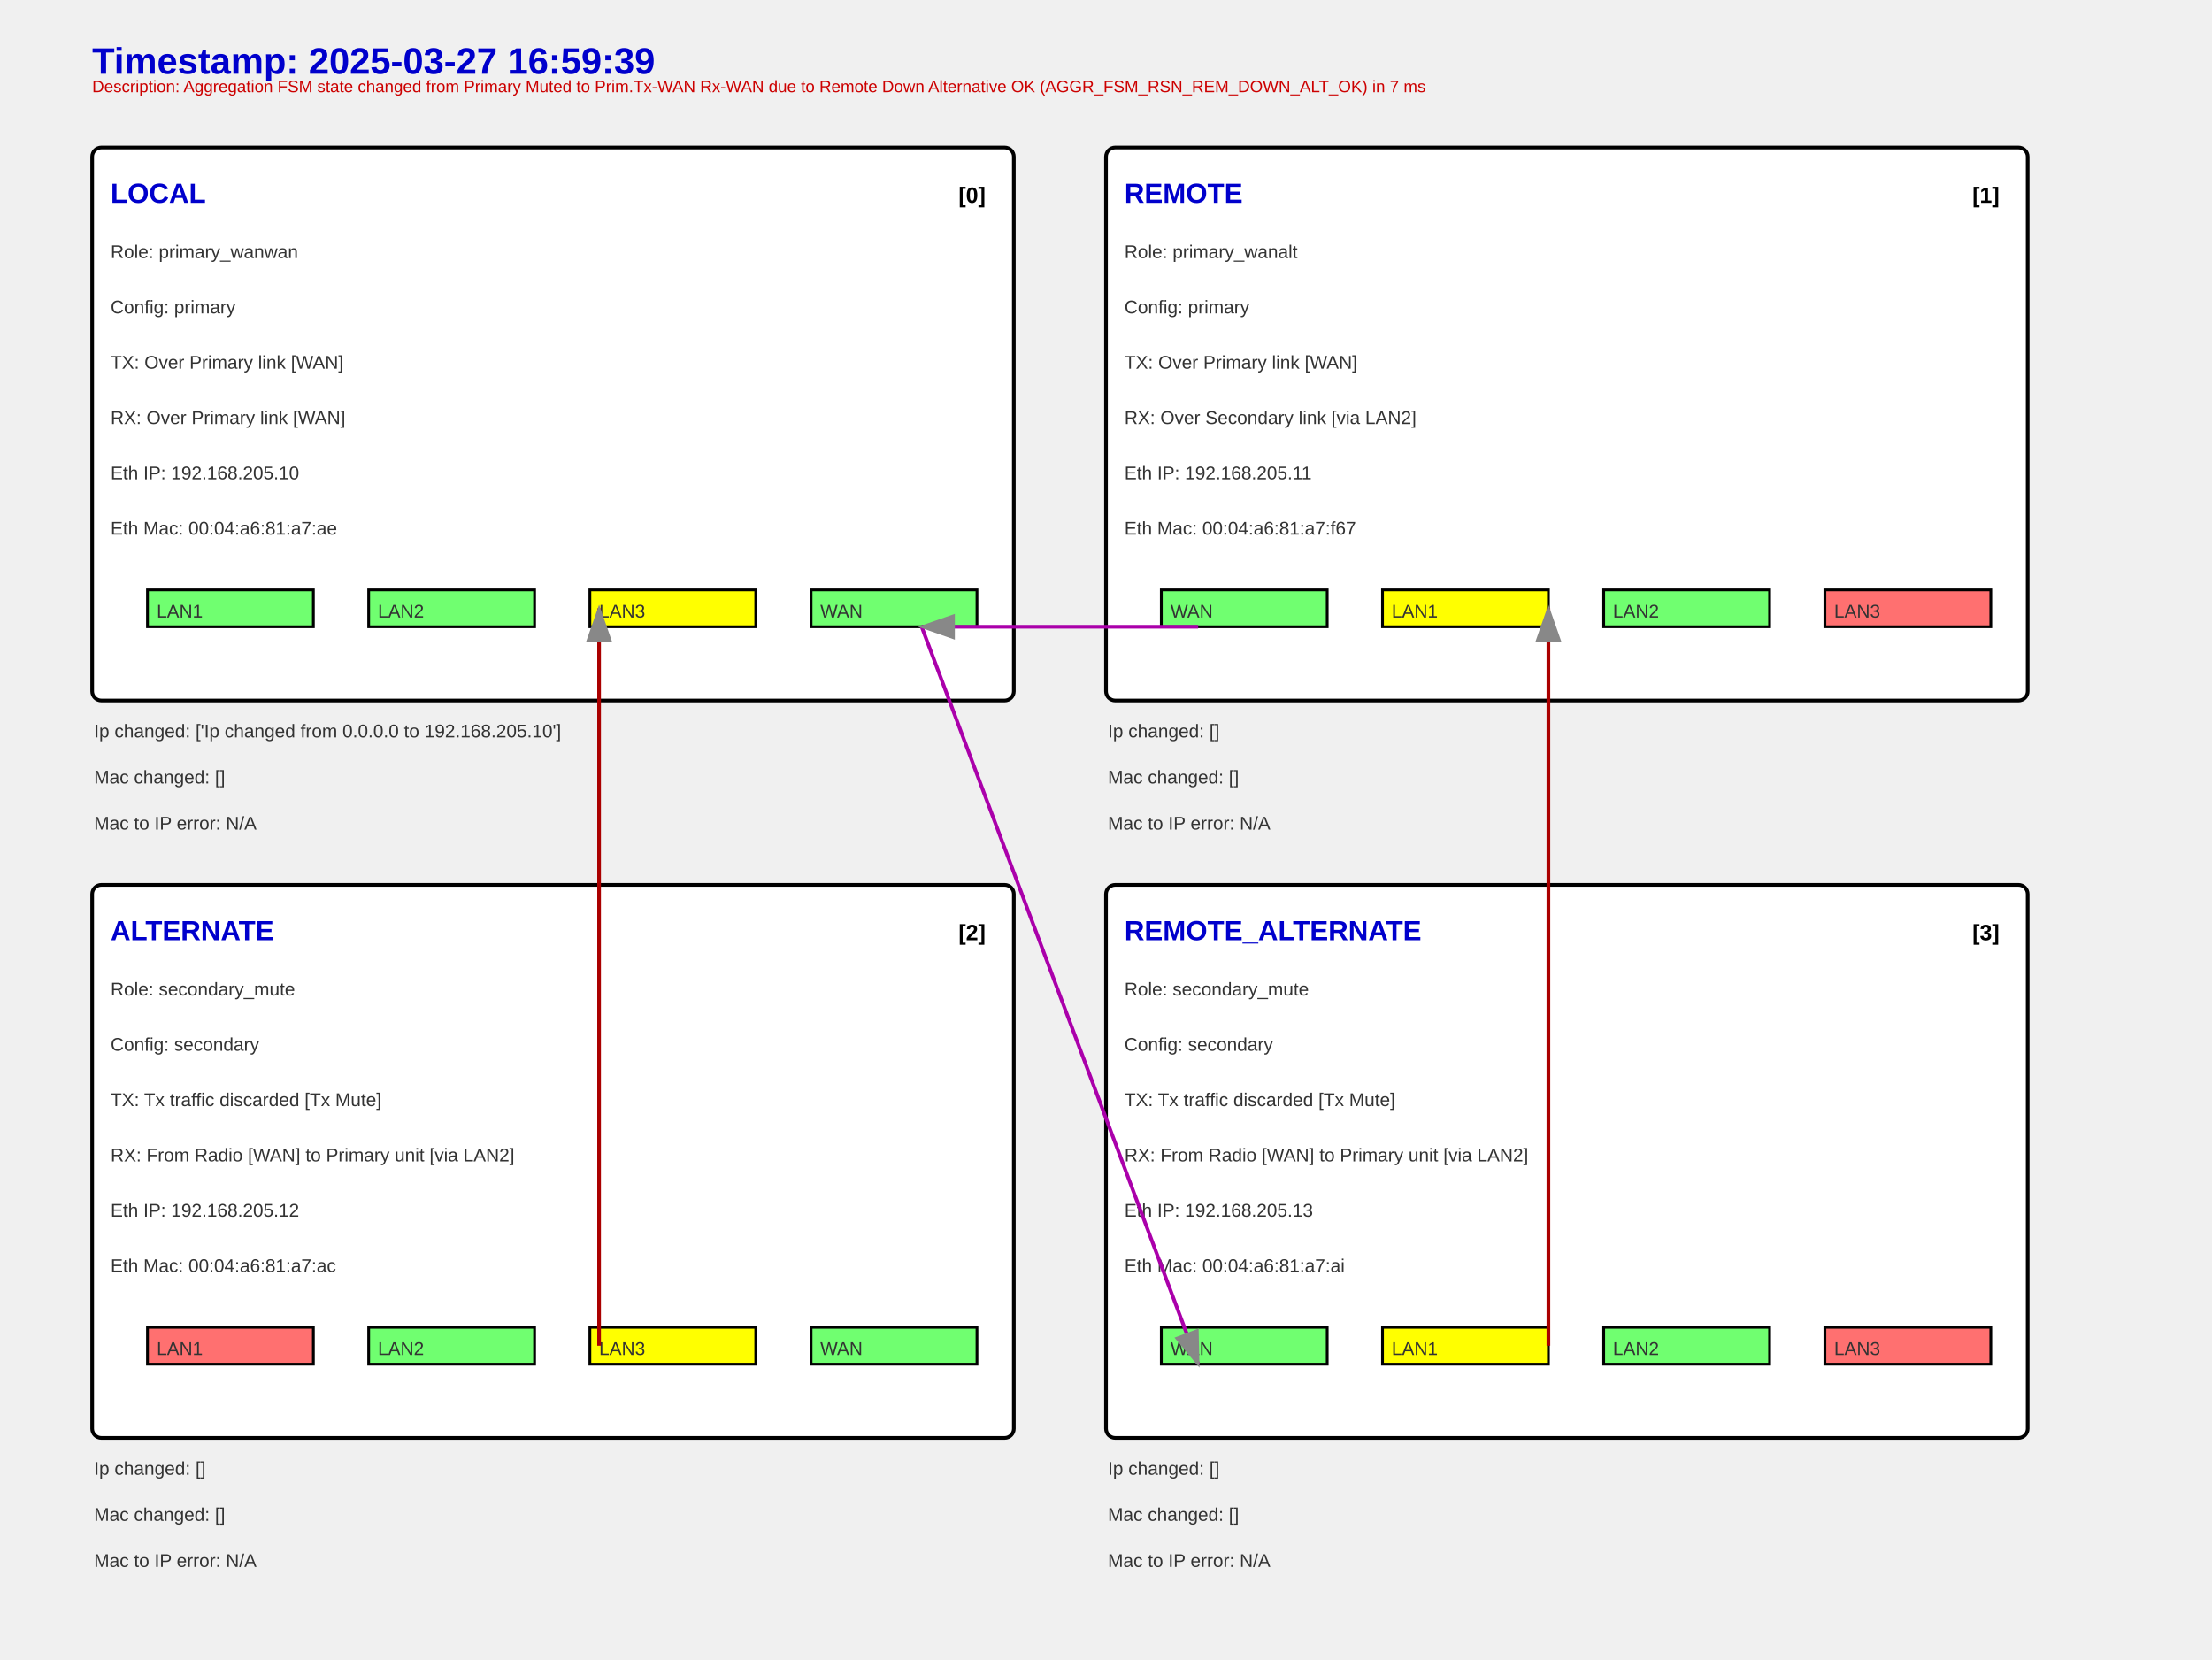
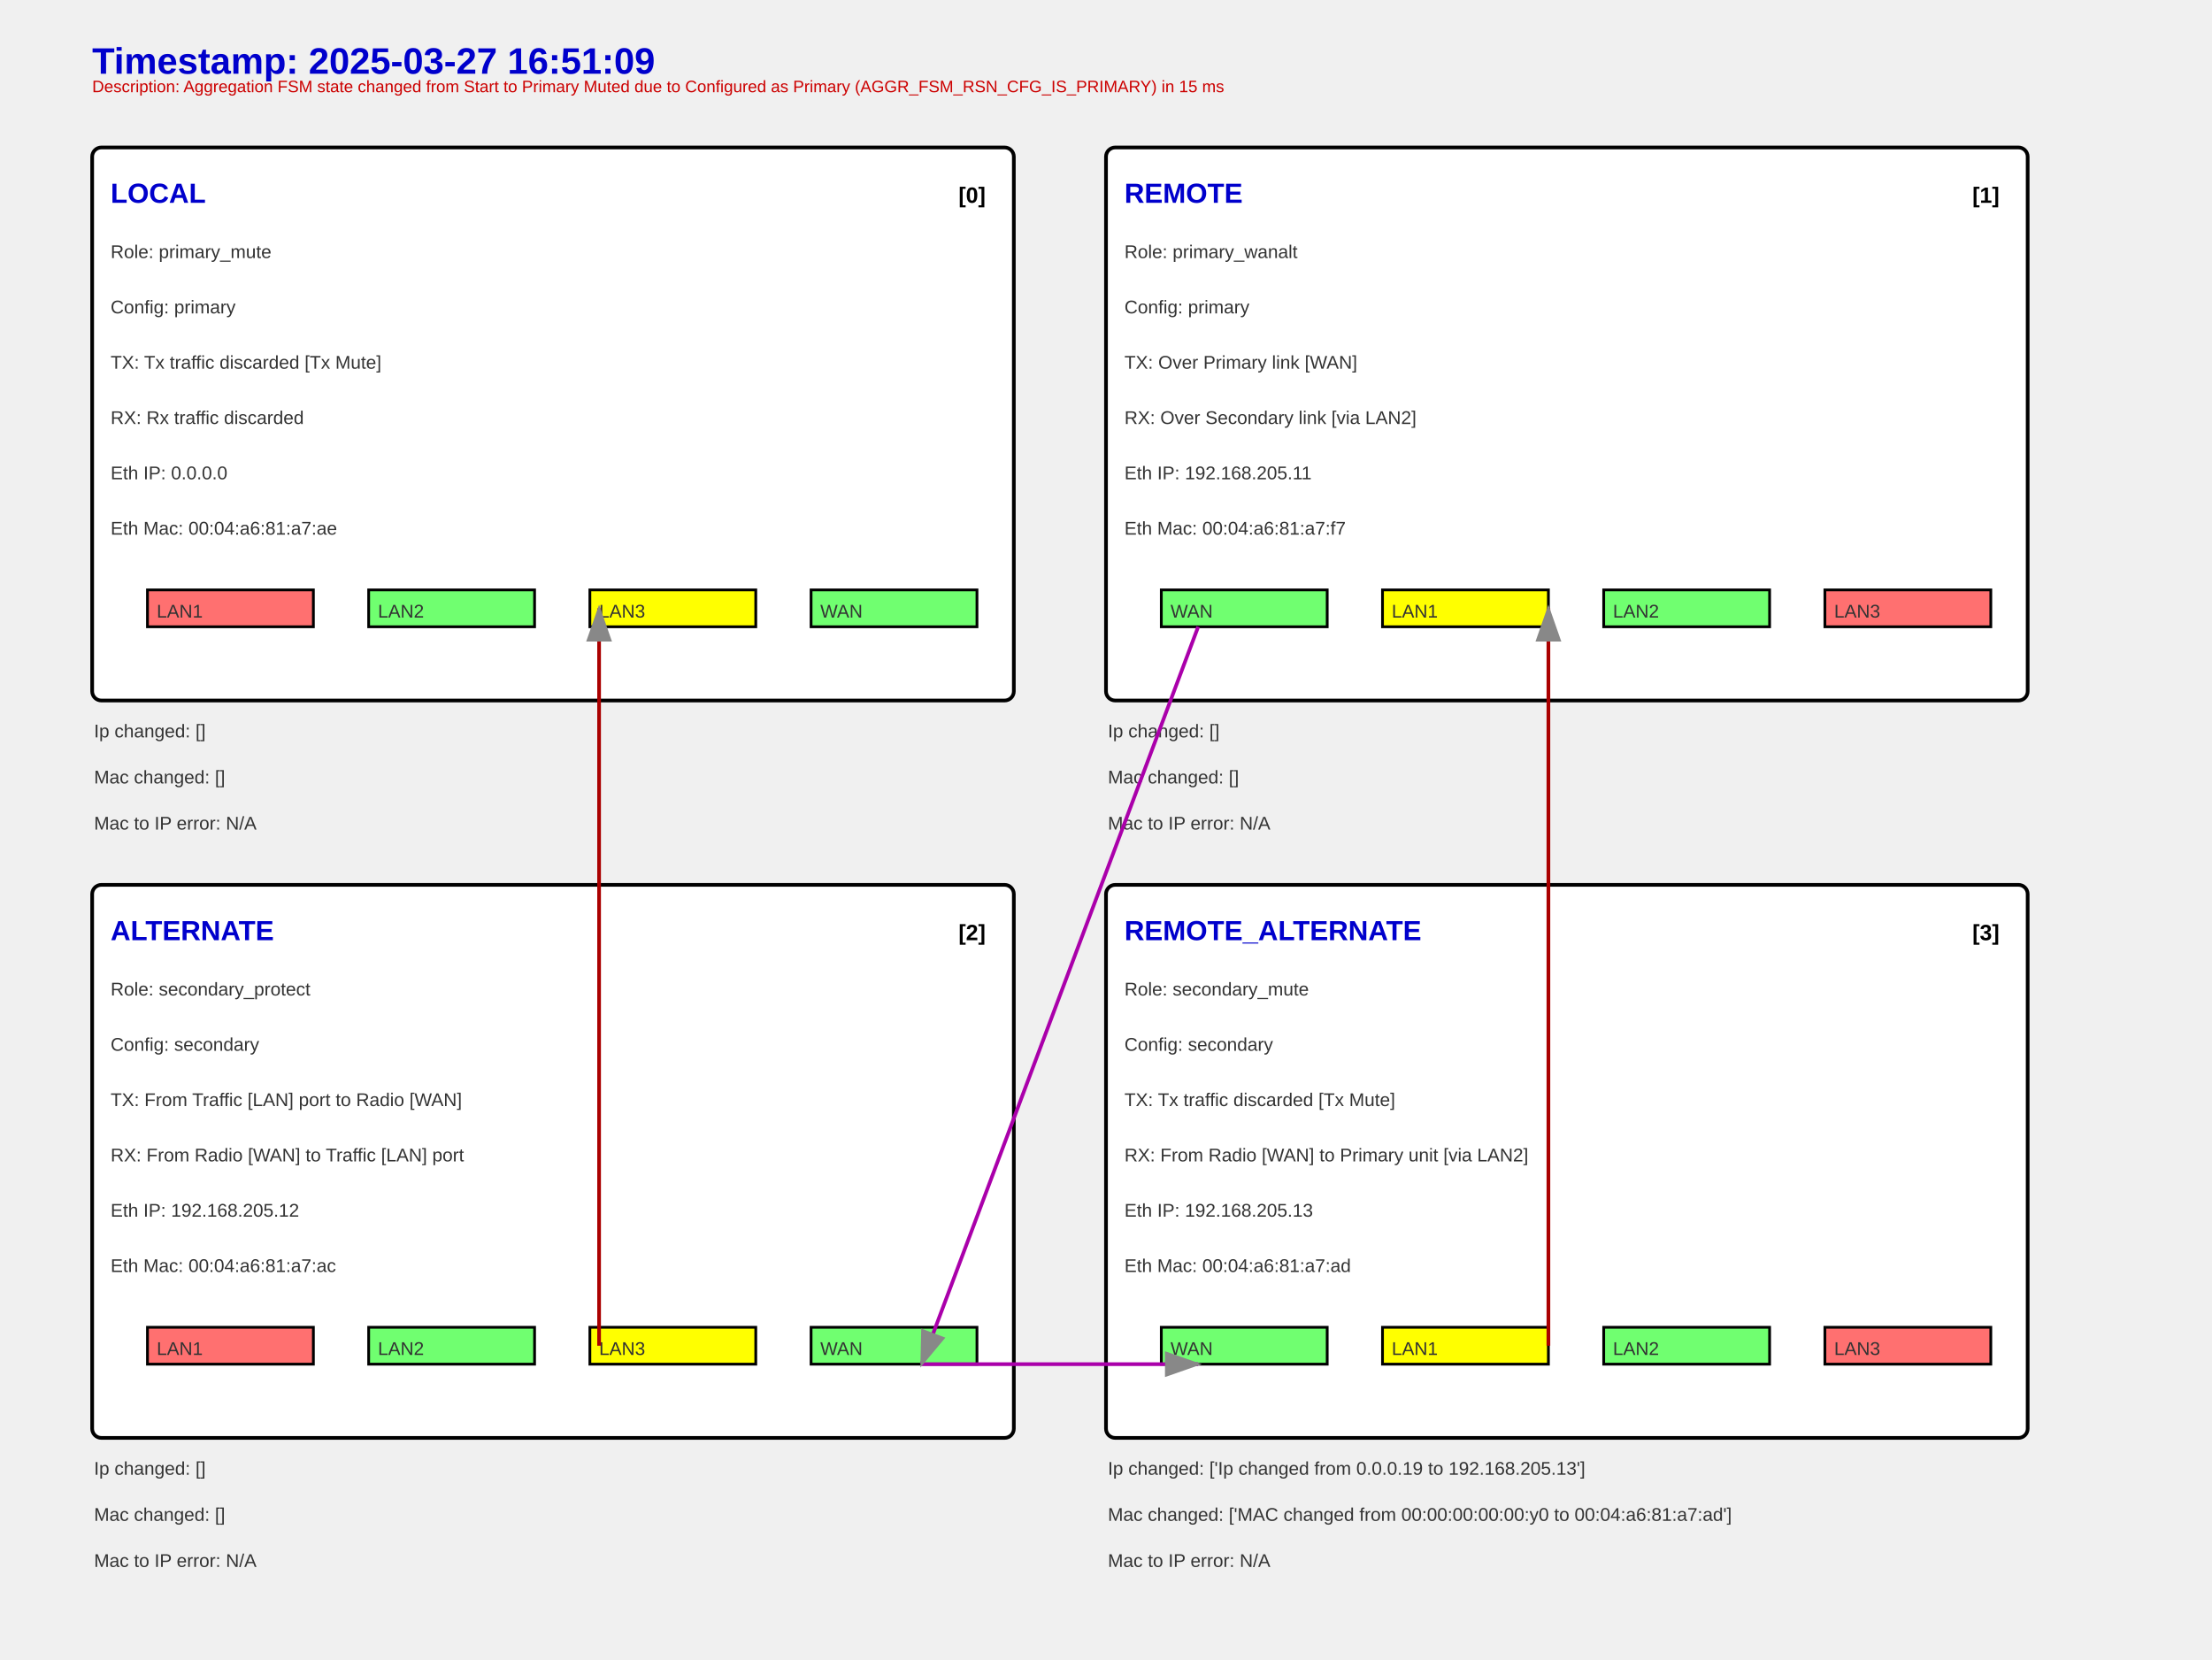
<svg xmlns="http://www.w3.org/2000/svg" width="1200" height="900">
  <style>
  .node { fill: #ffffff; stroke: #000000; stroke-width: 2; }
  .label { font: 10px Arial; fill: #333333; }
  .labela { font: 6px Arial; fill: #333333; font-weight: bold;}
  .error { font: 9px Arial; fill: #cc0000; }
  .timestamp { font: 20px Arial; font-weight: bold; fill: #0000cc; }
  .section-label { font: 15px Arial; font-weight: bold; fill: #0000cc; }
  .box-index { font: 12px Arial; font-weight: bold; fill: #000000; }
  .connection-line { stroke: #888888; stroke-width: 2; }
  .diagonal-line { stroke: #aa0000; stroke-width: 3; }
  .sender-receiver-line { stroke: #aa00aa; stroke-width: 2; }
  .secondary-primary-line { stroke: #aa0000; stroke-width: 2; }
  .remote-secondary-primary-line { stroke: #aa0000; stroke-width: 2; }
  .recive-sender-line { stroke: #aa00aa; stroke-width: 2; }
  .traffic-flow { animation: pulse 2s infinite; }
  @keyframes pulse {
    0% { stroke-opacity: 0.3; stroke-width: 1; }
    50% { stroke-opacity: 1; stroke-width: 3; }
    100% { stroke-opacity: 0.3; stroke-width: 1; }
  }
</style>
  <defs>
    <marker id="arrowhead" markerWidth="10" markerHeight="7" refX="9" refY="3.5" orient="auto">
      <polygon points="0 0, 10 3.5, 0 7" fill="#888888" />
    </marker>
  </defs>
-   <text class="timestamp" x="50" y="40">Timestamp: 2025-03-27 16:59:39</text>
-   <text class="error" x="50" y="50">Description: Aggregation FSM state changed from Primary Muted to Prim.Tx-WAN Rx-WAN due to Remote Down Alternative OK (AGGR_FSM_RSN_REM_DOWN_ALT_OK) in 7 ms</text>
+   <text class="timestamp" x="50" y="40">Timestamp: 2025-03-27 16:51:09</text>
+   <text class="error" x="50" y="50">Description: Aggregation FSM state changed from Start to Primary Muted due to Configured as Primary (AGGR_FSM_RSN_CFG_IS_PRIMARY) in 15 ms</text>
  <rect class="node" x="50" y="80" width="500" height="300" rx="5" ry="5" data-entry="0" data-section="0" />
  <text class="section-label" x="60" y="110">LOCAL</text>
  <text class="box-index" x="520" y="110">[0]</text>
-   <text class="label" x="60" y="140">Role: primary_wanwan</text>
+   <text class="label" x="60" y="140">Role: primary_mute</text>
  <text class="label" x="60" y="170">Config: primary</text>
-   <text class="label" x="60" y="200">TX: Over Primary link [WAN]</text>
-   <text class="label" x="60" y="230">RX: Over Primary link [WAN]</text>
-   <text class="label" x="60" y="260">Eth IP: 192.168.205.10</text>
+   <text class="label" x="60" y="200">TX: Tx traffic discarded [Tx Mute]</text>
+   <text class="label" x="60" y="230">RX: Rx traffic discarded</text>
+   <text class="label" x="60" y="260">Eth IP: 0.0.0.0</text>
  <text class="label" x="60" y="290">Eth Mac: 00:04:a6:81:a7:ae</text>
-   <text class="label" x="51" y="400">Ip changed: ['Ip changed from 0.0.0.0 to 192.168.205.10']</text>
+   <text class="label" x="51" y="400">Ip changed: []</text>
  <text class="label" x="51" y="425">Mac changed: []</text>
  <text class="label" x="51" y="450">Mac to IP error: N/A</text>
-   <rect x="80" y="320" width="90" height="20" fill="#70ff70" stroke="black" stroke-width="1.5" />
+   <rect x="80" y="320" width="90" height="20" fill="#ff7070" stroke="black" stroke-width="1.5" />
  <text class="label" x="85" y="335">LAN1</text>
  <rect x="200" y="320" width="90" height="20" fill="#70ff70" stroke="black" stroke-width="1.5" />
  <text class="label" x="205" y="335">LAN2</text>
  <rect x="320" y="320" width="90" height="20" fill="yellow" stroke="black" stroke-width="1.5" />
  <text class="label" x="325" y="335">LAN3</text>
  <rect x="440" y="320" width="90" height="20" fill="#70ff70" stroke="black" stroke-width="1.5" />
  <text class="label" x="445" y="335">WAN</text>
  <rect class="node" x="600" y="80" width="500" height="300" rx="5" ry="5" data-entry="0" data-section="1" />
  <text class="section-label" x="610" y="110">REMOTE</text>
  <text class="box-index" x="1070" y="110">[1]</text>
  <text class="label" x="610" y="140">Role: primary_wanalt</text>
  <text class="label" x="610" y="170">Config: primary</text>
  <text class="label" x="610" y="200">TX: Over Primary link [WAN]</text>
  <text class="label" x="610" y="230">RX: Over Secondary link [via LAN2]</text>
  <text class="label" x="610" y="260">Eth IP: 192.168.205.11</text>
-   <text class="label" x="610" y="290">Eth Mac: 00:04:a6:81:a7:f67</text>
+   <text class="label" x="610" y="290">Eth Mac: 00:04:a6:81:a7:f7</text>
  <text class="label" x="601" y="400">Ip changed: []</text>
  <text class="label" x="601" y="425">Mac changed: []</text>
  <text class="label" x="601" y="450">Mac to IP error: N/A</text>
  <rect x="630" y="320" width="90" height="20" fill="#70ff70" stroke="black" stroke-width="1.5" />
  <text class="label" x="635" y="335">WAN</text>
  <rect x="750" y="320" width="90" height="20" fill="yellow" stroke="black" stroke-width="1.5" />
  <text class="label" x="755" y="335">LAN1</text>
  <rect x="870" y="320" width="90" height="20" fill="#70ff70" stroke="black" stroke-width="1.5" />
  <text class="label" x="875" y="335">LAN2</text>
  <rect x="990" y="320" width="90" height="20" fill="#ff7070" stroke="black" stroke-width="1.5" />
  <text class="label" x="995" y="335">LAN3</text>
  <rect class="node" x="50" y="480" width="500" height="300" rx="5" ry="5" data-entry="0" data-section="2" />
  <text class="section-label" x="60" y="510">ALTERNATE</text>
  <text class="box-index" x="520" y="510">[2]</text>
-   <text class="label" x="60" y="540">Role: secondary_mute</text>
+   <text class="label" x="60" y="540">Role: secondary_protect</text>
  <text class="label" x="60" y="570">Config: secondary</text>
-   <text class="label" x="60" y="600">TX: Tx traffic discarded [Tx Mute]</text>
-   <text class="label" x="60" y="630">RX: From Radio [WAN] to Primary unit [via LAN2]</text>
+   <text class="label" x="60" y="600">TX: From Traffic [LAN] port to Radio [WAN]</text>
+   <text class="label" x="60" y="630">RX: From Radio [WAN] to Traffic [LAN] port</text>
  <text class="label" x="60" y="660">Eth IP: 192.168.205.12</text>
  <text class="label" x="60" y="690">Eth Mac: 00:04:a6:81:a7:ac</text>
  <text class="label" x="51" y="800">Ip changed: []</text>
  <text class="label" x="51" y="825">Mac changed: []</text>
  <text class="label" x="51" y="850">Mac to IP error: N/A</text>
  <rect x="80" y="720" width="90" height="20" fill="#ff7070" stroke="black" stroke-width="1.5" />
  <text class="label" x="85" y="735">LAN1</text>
  <rect x="200" y="720" width="90" height="20" fill="#70ff70" stroke="black" stroke-width="1.5" />
  <text class="label" x="205" y="735">LAN2</text>
  <rect x="320" y="720" width="90" height="20" fill="yellow" stroke="black" stroke-width="1.5" />
  <text class="label" x="325" y="735">LAN3</text>
  <rect x="440" y="720" width="90" height="20" fill="#70ff70" stroke="black" stroke-width="1.5" />
  <text class="label" x="445" y="735">WAN</text>
  <rect class="node" x="600" y="480" width="500" height="300" rx="5" ry="5" data-entry="0" data-section="3" />
  <text class="section-label" x="610" y="510">REMOTE_ALTERNATE</text>
  <text class="box-index" x="1070" y="510">[3]</text>
  <text class="label" x="610" y="540">Role: secondary_mute</text>
  <text class="label" x="610" y="570">Config: secondary</text>
  <text class="label" x="610" y="600">TX: Tx traffic discarded [Tx Mute]</text>
  <text class="label" x="610" y="630">RX: From Radio [WAN] to Primary unit [via LAN2]</text>
  <text class="label" x="610" y="660">Eth IP: 192.168.205.13</text>
-   <text class="label" x="610" y="690">Eth Mac: 00:04:a6:81:a7:ai</text>
-   <text class="label" x="601" y="800">Ip changed: []</text>
-   <text class="label" x="601" y="825">Mac changed: []</text>
+   <text class="label" x="610" y="690">Eth Mac: 00:04:a6:81:a7:ad</text>
+   <text class="label" x="601" y="800">Ip changed: ['Ip changed from 0.0.0.19 to 192.168.205.13']</text>
+   <text class="label" x="601" y="825">Mac changed: ['MAC changed from 00:00:00:00:00:y0 to 00:04:a6:81:a7:ad']</text>
  <text class="label" x="601" y="850">Mac to IP error: N/A</text>
  <rect x="630" y="720" width="90" height="20" fill="#70ff70" stroke="black" stroke-width="1.5" />
  <text class="label" x="635" y="735">WAN</text>
  <rect x="750" y="720" width="90" height="20" fill="yellow" stroke="black" stroke-width="1.5" />
  <text class="label" x="755" y="735">LAN1</text>
  <rect x="870" y="720" width="90" height="20" fill="#70ff70" stroke="black" stroke-width="1.5" />
  <text class="label" x="875" y="735">LAN2</text>
  <rect x="990" y="720" width="90" height="20" fill="#ff7070" stroke="black" stroke-width="1.5" />
  <text class="label" x="995" y="735">LAN3</text>
-   <line x1="500" y1="340" x2="650" y2="740" class="sender-receiver-line" marker-end="url(#arrowhead)" />
-   <line x1="650" y1="340" x2="500" y2="340" class="recive-sender-line" marker-end="url(#arrowhead)" />
+   <line x1="500" y1="740" x2="650" y2="740" class="sender-receiver-line" marker-end="url(#arrowhead)" />
+   <line x1="650" y1="340" x2="500" y2="740" class="recive-sender-line" marker-end="url(#arrowhead)" />
  <line x1="325" y1="730" x2="325" y2="330" class="secondary-primary-line" marker-end="url(#arrowhead)" />
  <line x1="840" y1="730" x2="840" y2="330" class="remote-secondary-primary-line" marker-end="url(#arrowhead)" />
</svg>
